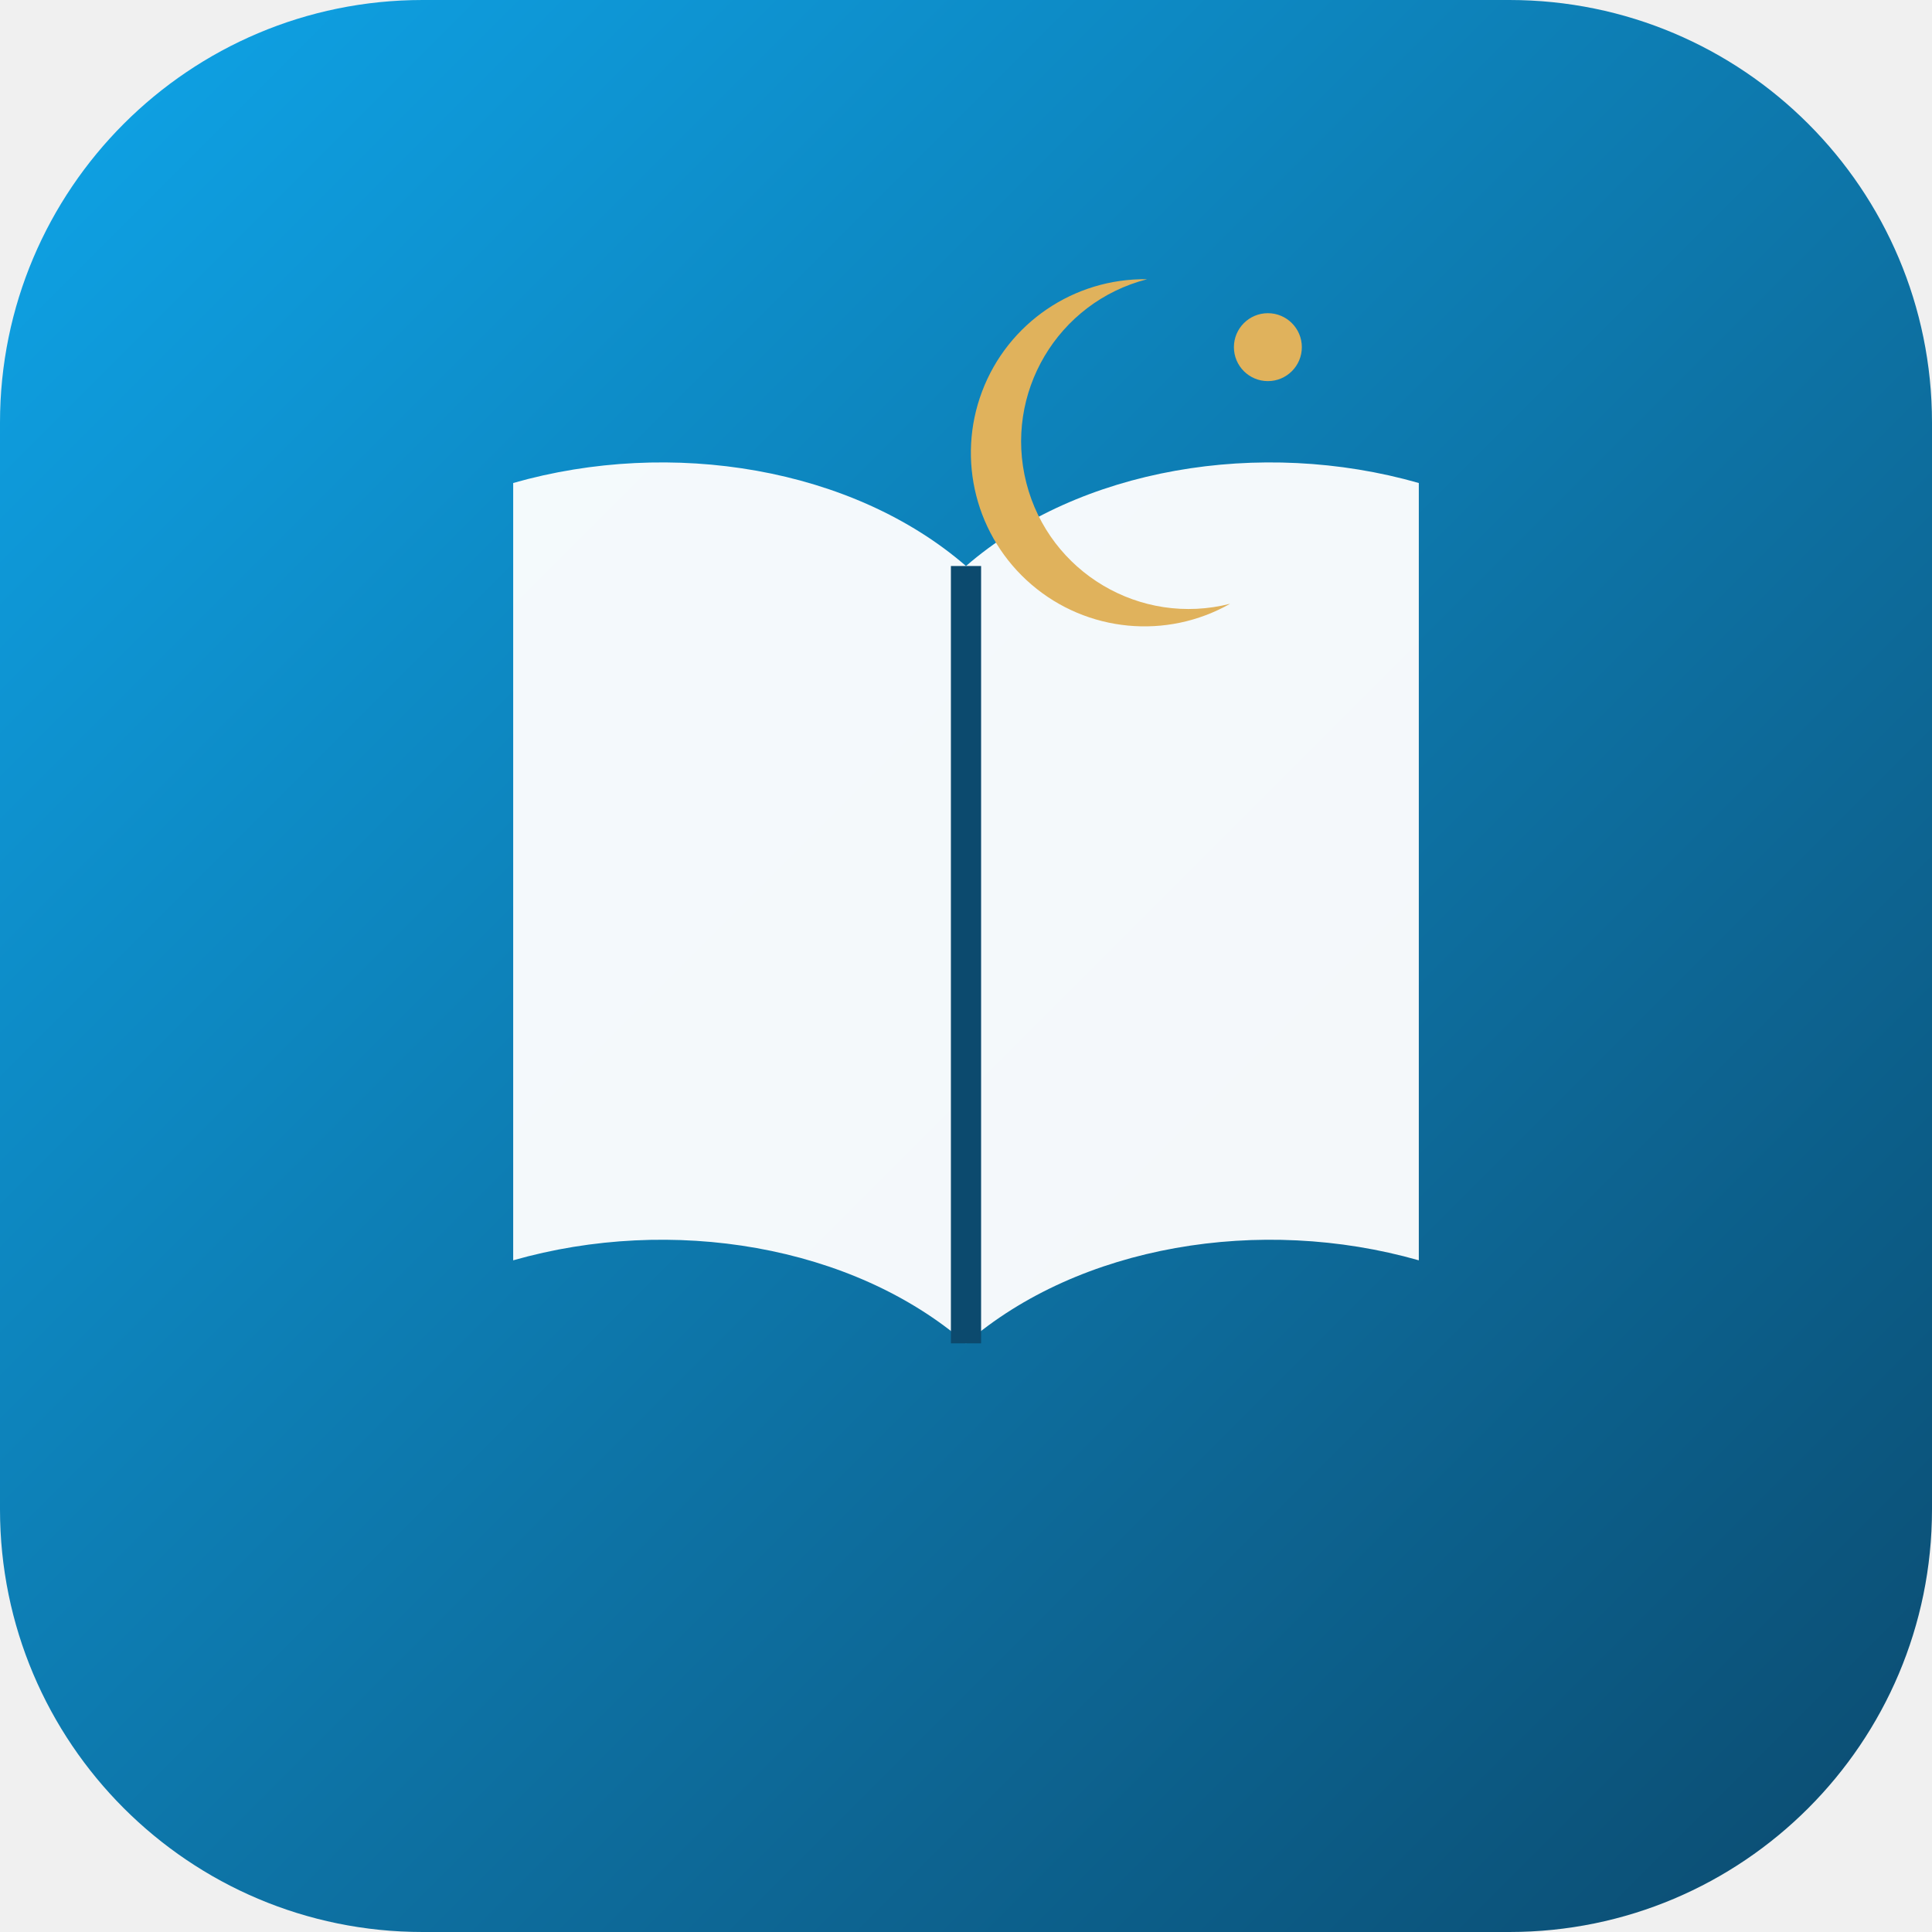
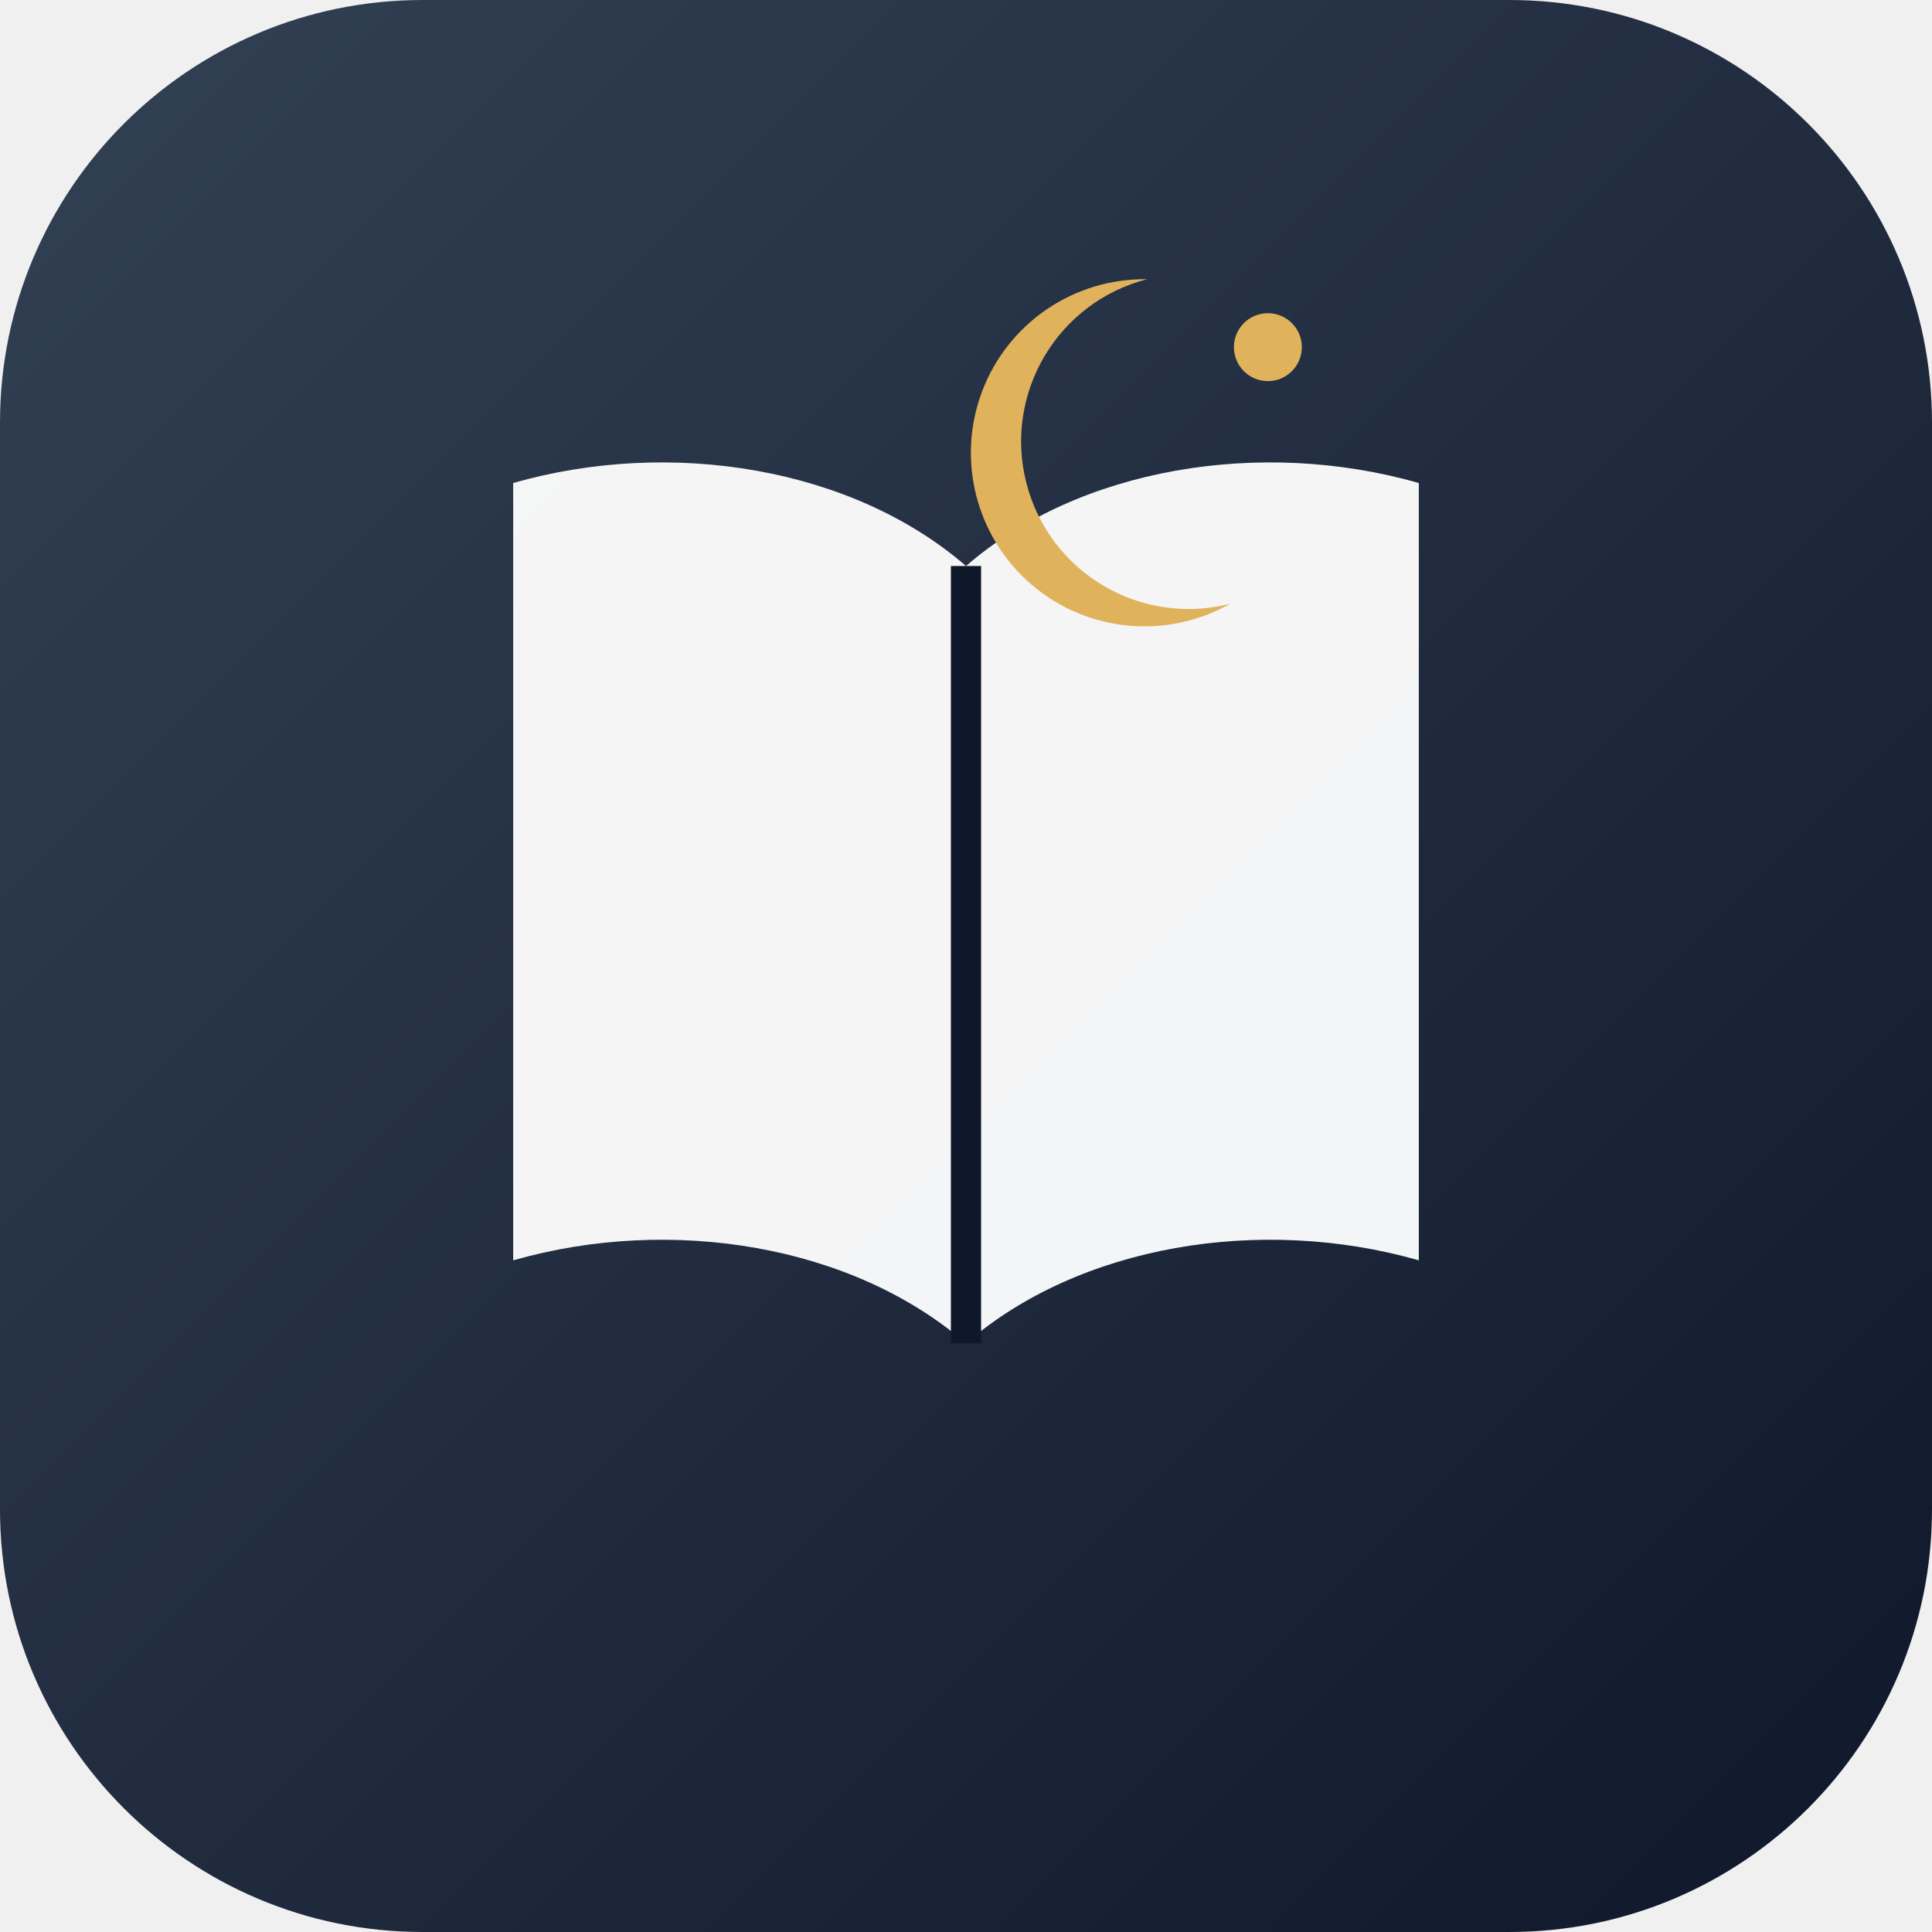
<svg xmlns="http://www.w3.org/2000/svg" viewBox="0 0 512 512">
  <defs>
    <linearGradient id="g" x1="0" y1="0" x2="1" y2="1">
-       <stop offset="0" stop-color="#0ea5e9" />
-       <stop offset="1" stop-color="#0c4a6e" />
+       <stop offset="0" stop-color="#334155" />
+       <stop offset="1" stop-color="#0f172a" />
    </linearGradient>
  </defs>
  <rect width="512" height="512" rx="112" fill="url(#g)" />
  <path d="M256 150c-30-26-78-34-120-22v206c42-12 90-4 120 22 30-26 78-34 120-22V128c-42-12-90-4-120 22z" fill="#fff" opacity=".95" />
-   <path d="M256 150v206" stroke="#0c4a6e" stroke-width="8" />
+   <path d="M256 150v206" stroke="#0f172a" stroke-width="8" />
  <path d="M304 74a46 46 0 1 0 22 86 38 38 0 1 1-22-86z" fill="#e0b25c" />
  <circle cx="336" cy="92" r="9" fill="#e0b25c" />
</svg>
